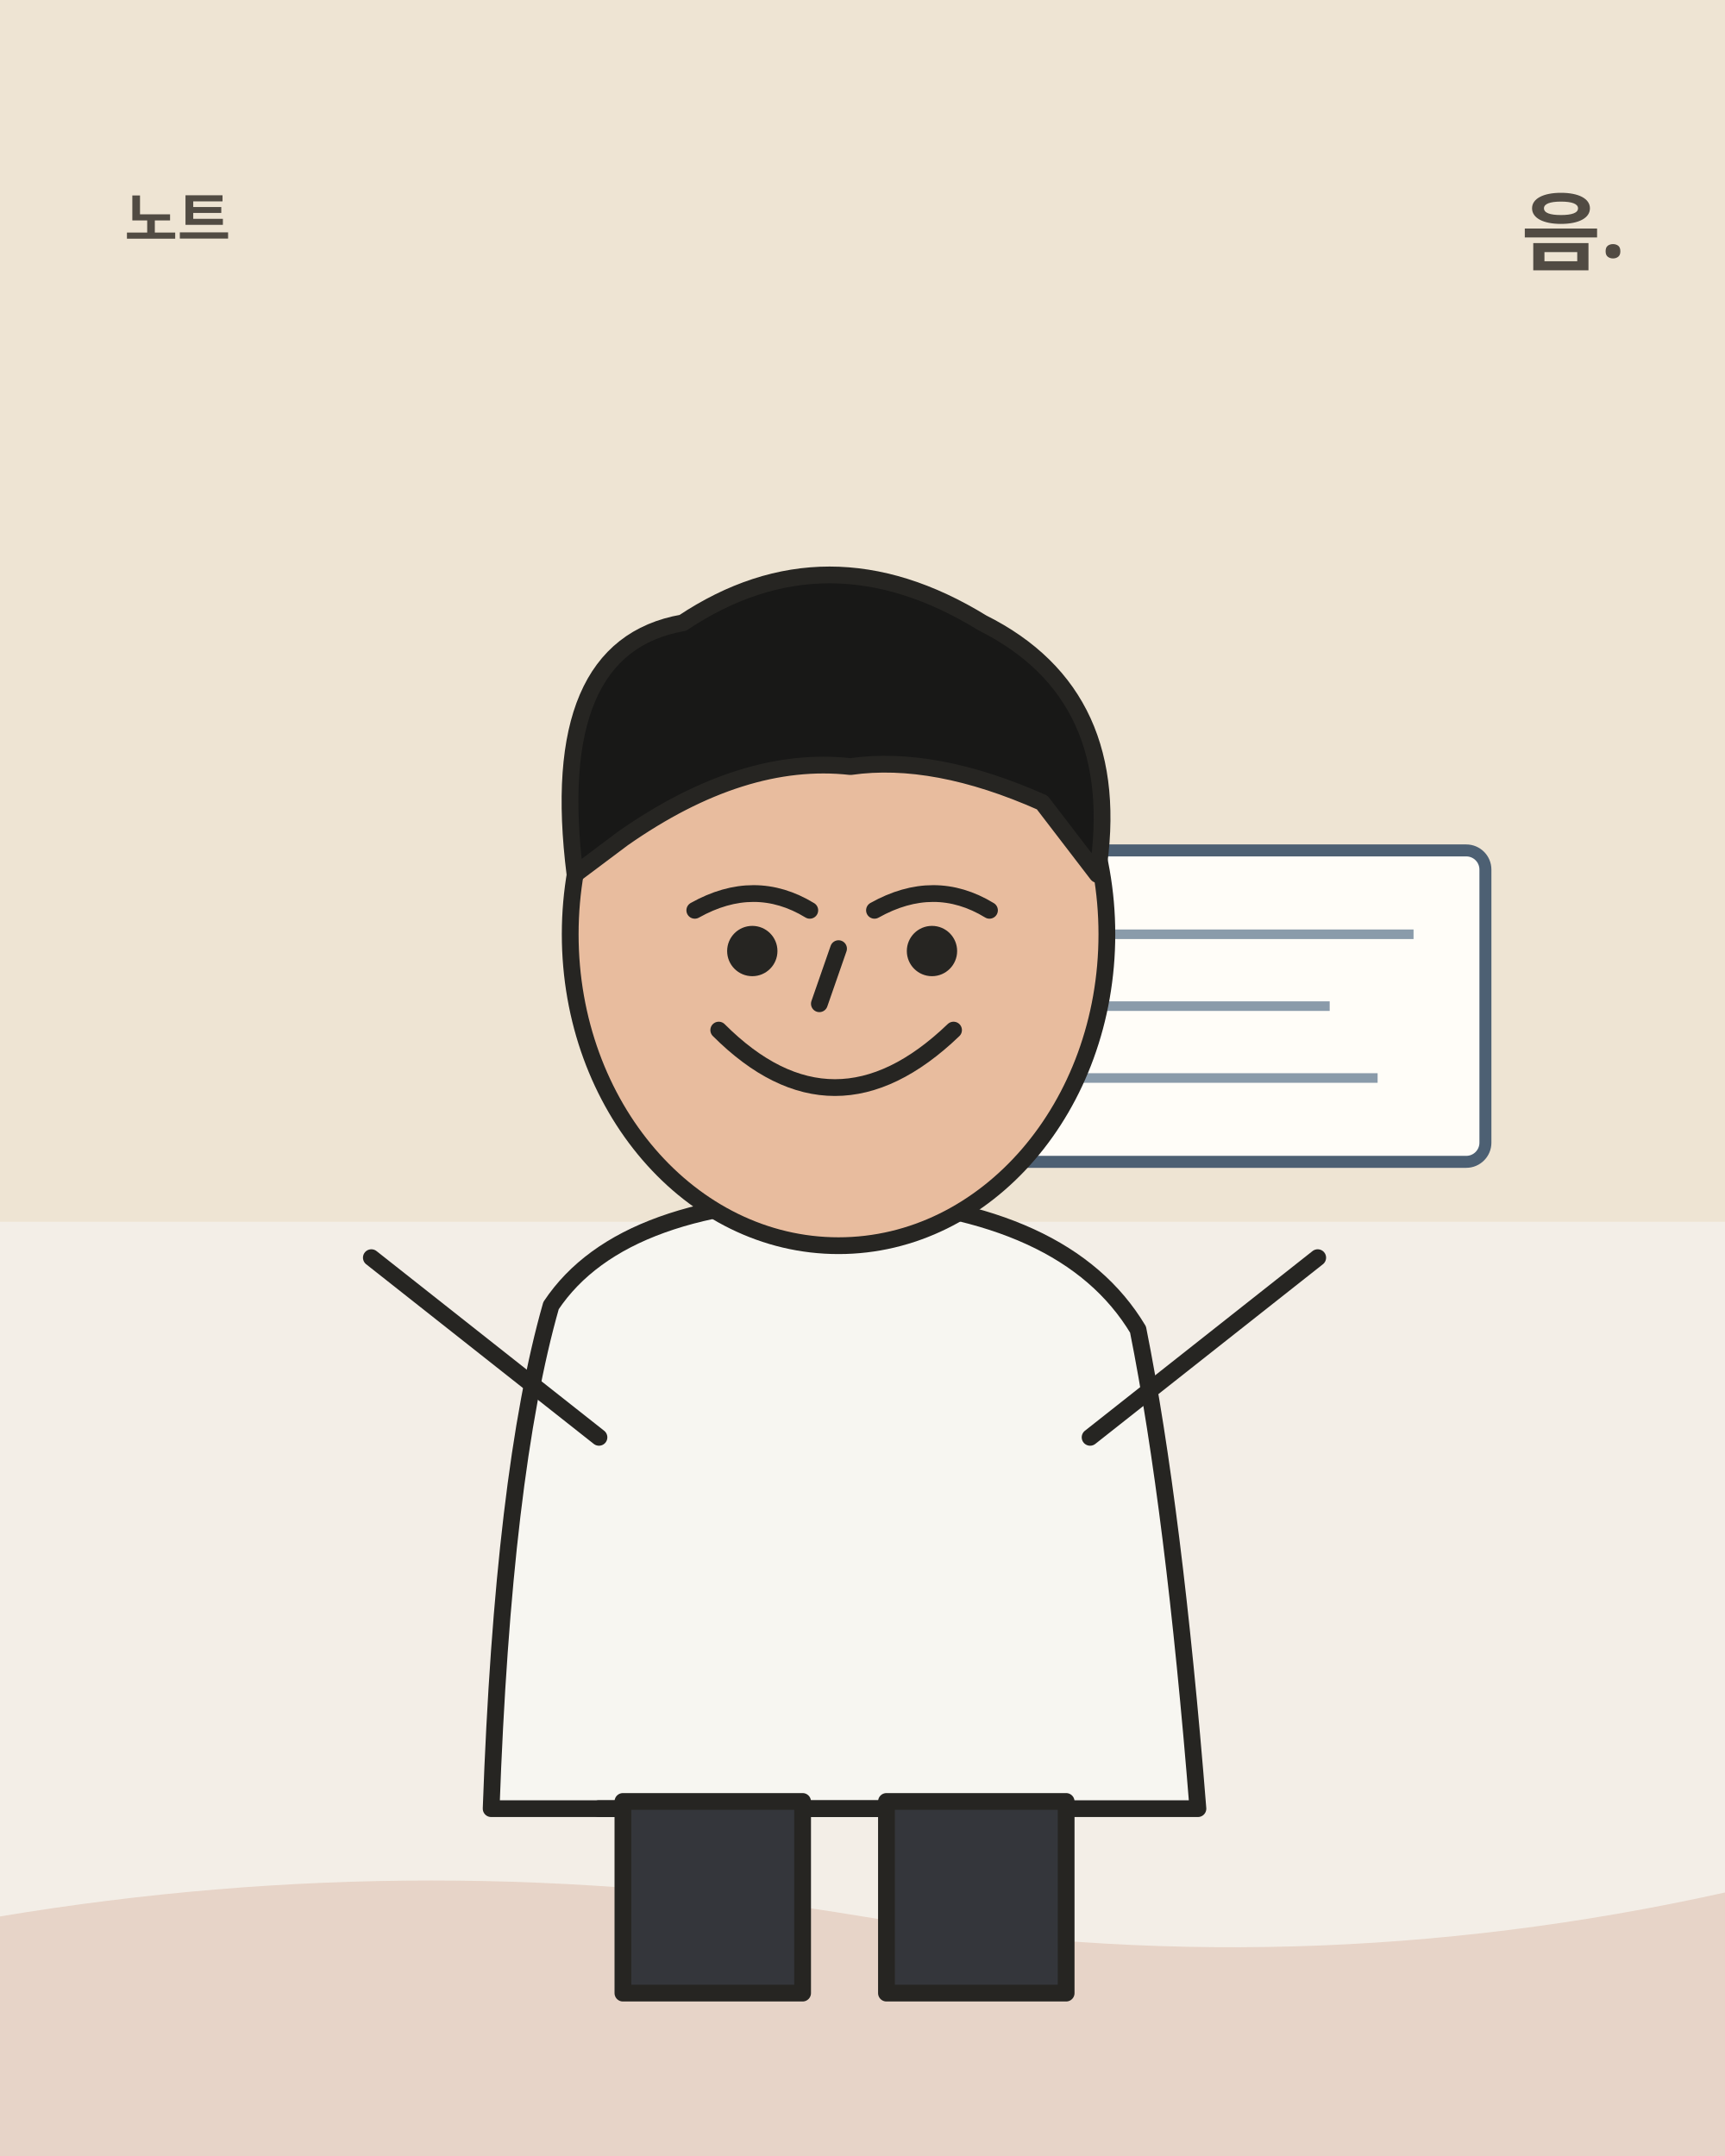
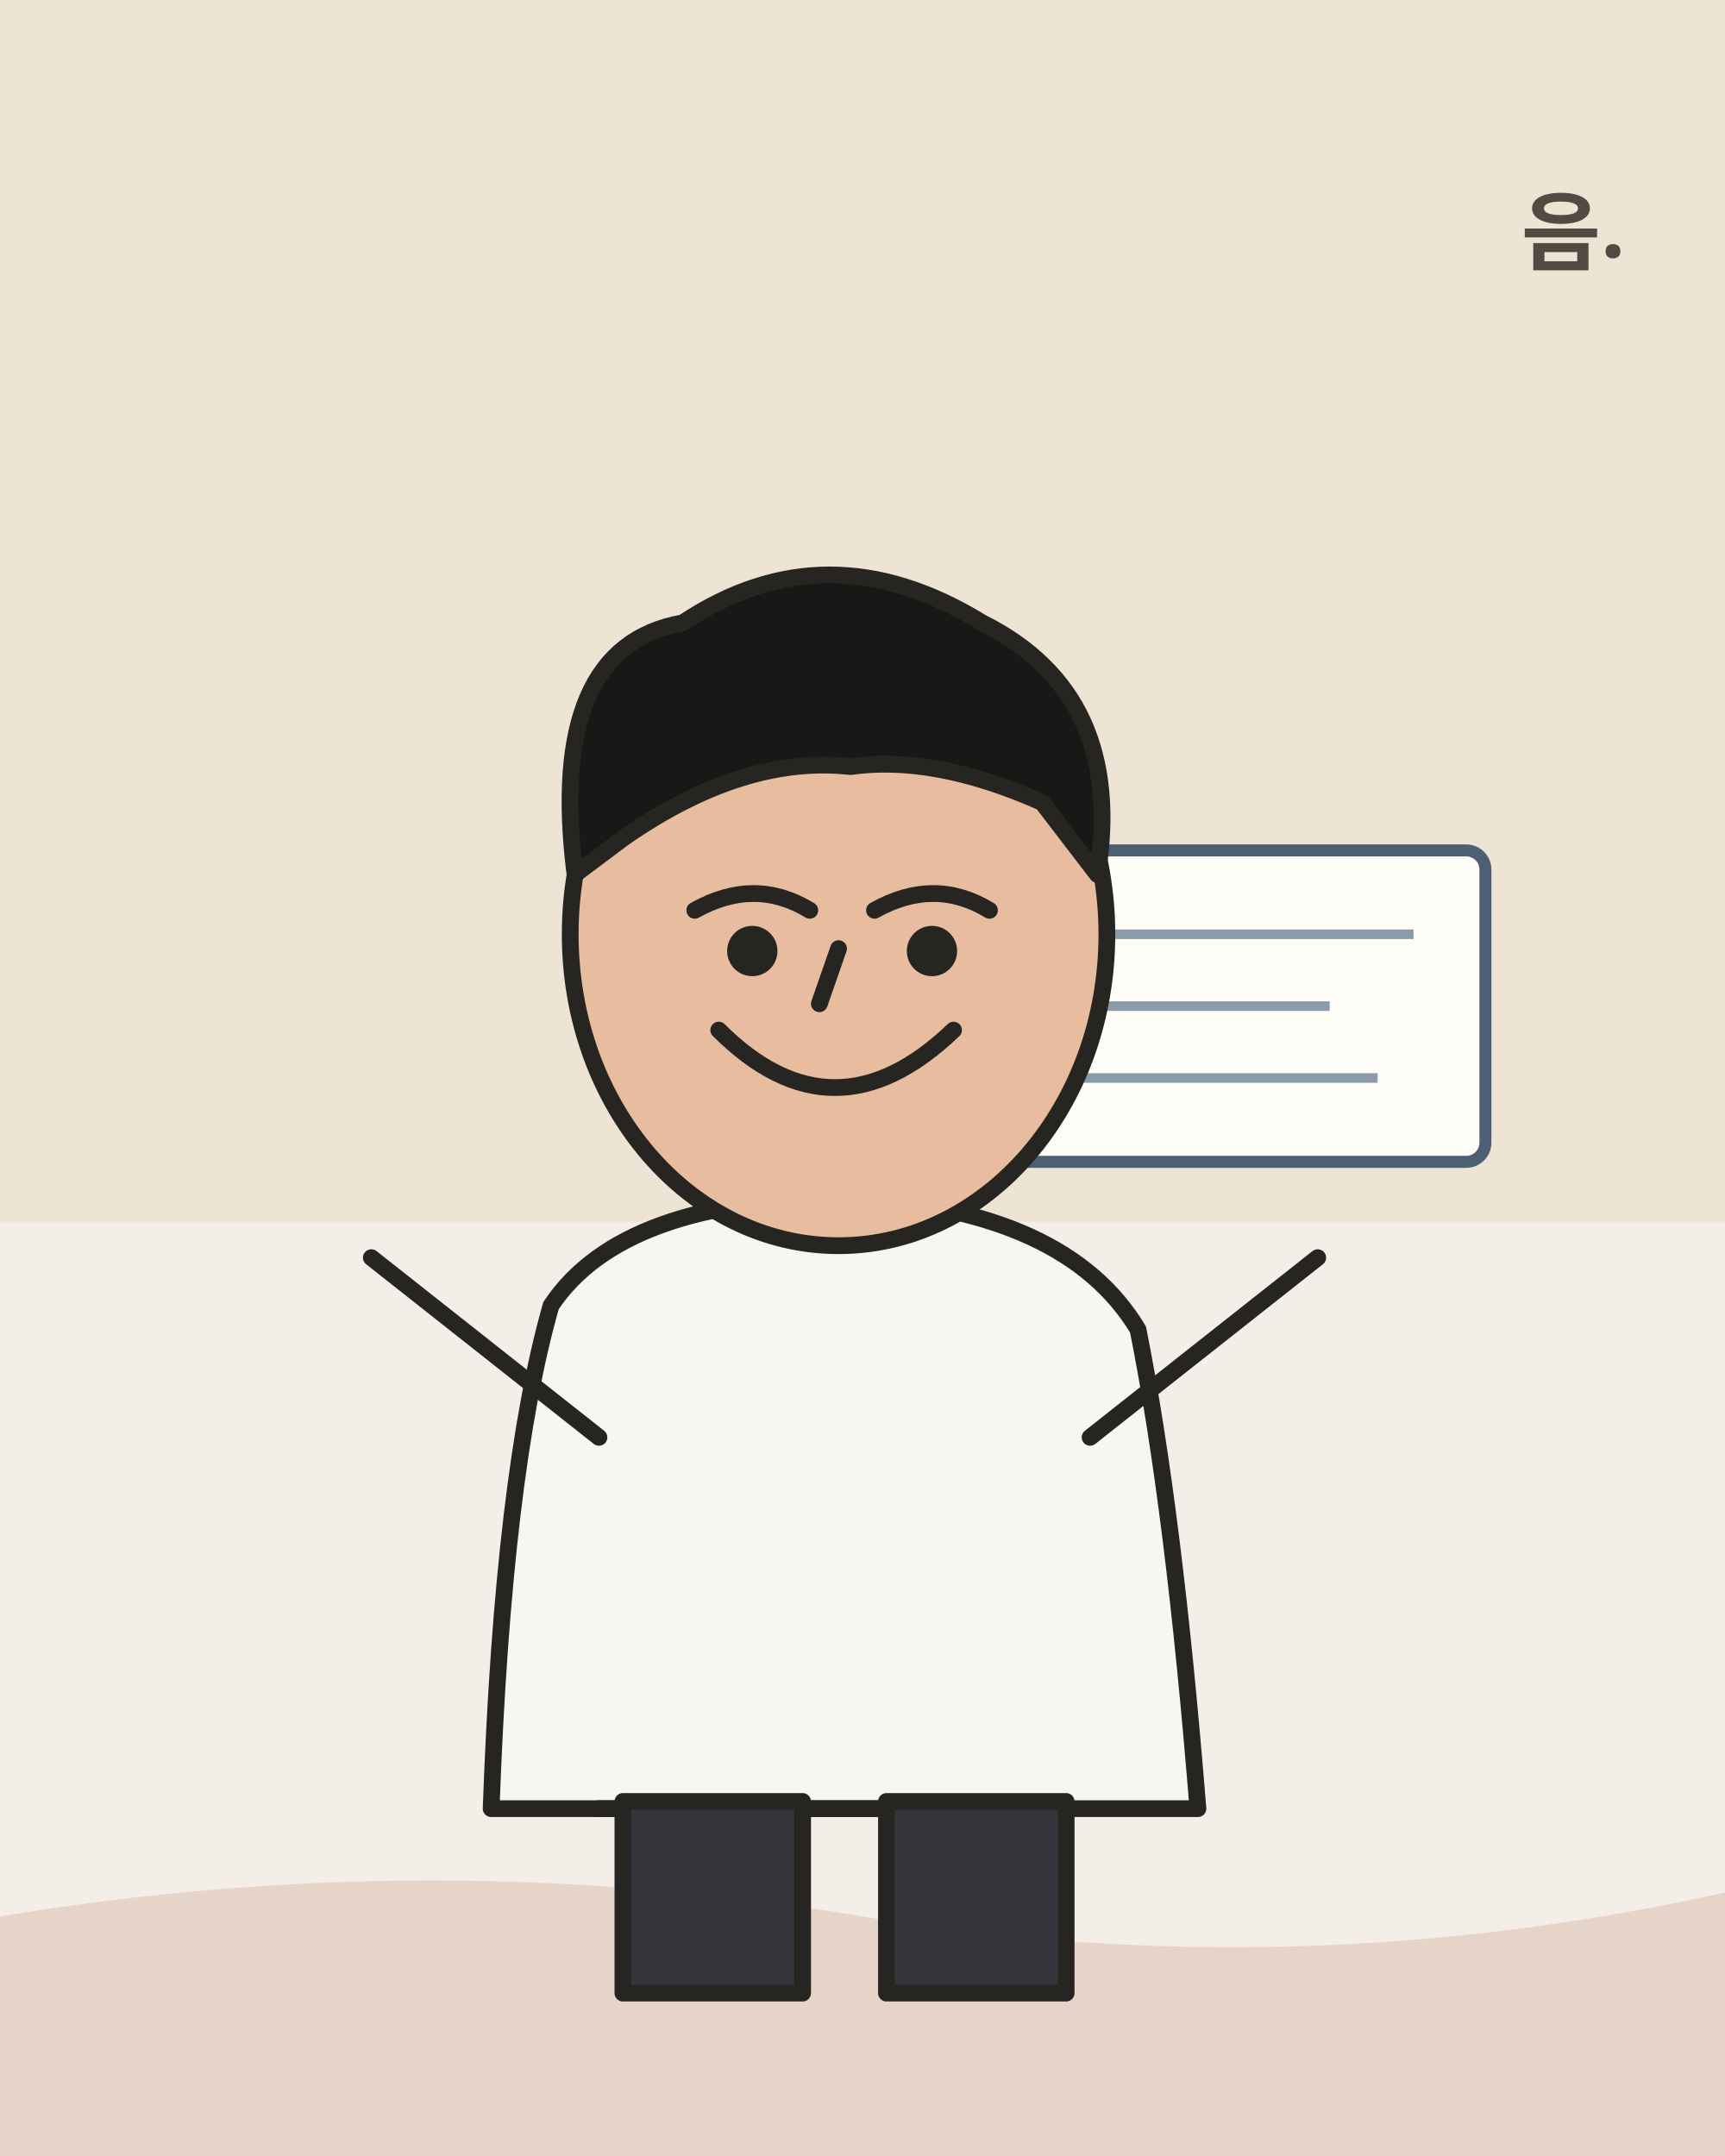
<svg xmlns="http://www.w3.org/2000/svg" viewBox="0 0 720 900" role="img" aria-label="웹툰 장면">
  <rect width="720" height="900" fill="#f3eee7" />
  <rect x="0" y="0" width="720" height="510" fill="#eee4d3" />
  <rect x="410" y="355" width="210" height="130" rx="8" fill="#fffdf8" stroke="#4d6073" stroke-width="5" />
  <path d="M435 390h155M435 420h120M435 450h140" stroke="#8a9baa" stroke-width="4" />
  <path d="M0 800 Q180 770 360 800 T720 790V900H0Z" fill="#d9b4a1" opacity=".45" />
  <g stroke="#262522" stroke-width="7" stroke-linecap="round" stroke-linejoin="round">
    <path d="M205 755 Q210 615 230 545 Q260 500 355 500 Q445 505 475 555 Q490 630 500 755Z" fill="#f7f6f1" />
    <path d="M250 755h195" fill="none" />
    <ellipse cx="350" cy="390" rx="112" ry="130" fill="#e8bc9e" />
    <path d="M240 365 Q228 270 285 260 Q345 220 410 260 Q470 290 458 365 L435 335 Q390 315 355 320 Q310 315 260 350Z" fill="#181817" />
    <path d="M290 380q25 -14 48 0M365 380q25 -14 48 0M300 430q48 48 98 0" fill="none" />
    <circle cx="314" cy="397" r="7" fill="#262522" />
    <circle cx="389" cy="397" r="7" fill="#262522" />
    <path d="M350 396l-8 23" fill="none" />
    <path d="M250 600l-95-75M455 600l95-75" fill="none" />
    <rect x="260" y="752" width="75" height="80" fill="#34363b" />
    <rect x="370" y="752" width="75" height="80" fill="#34363b" />
  </g>
  <g font-family="sans-serif" font-weight="700" fill="#514b43">
-     <text x="52" y="100" font-size="24">노트</text>
    <text x="635" y="110" font-size="36">음.</text>
  </g>
</svg>
